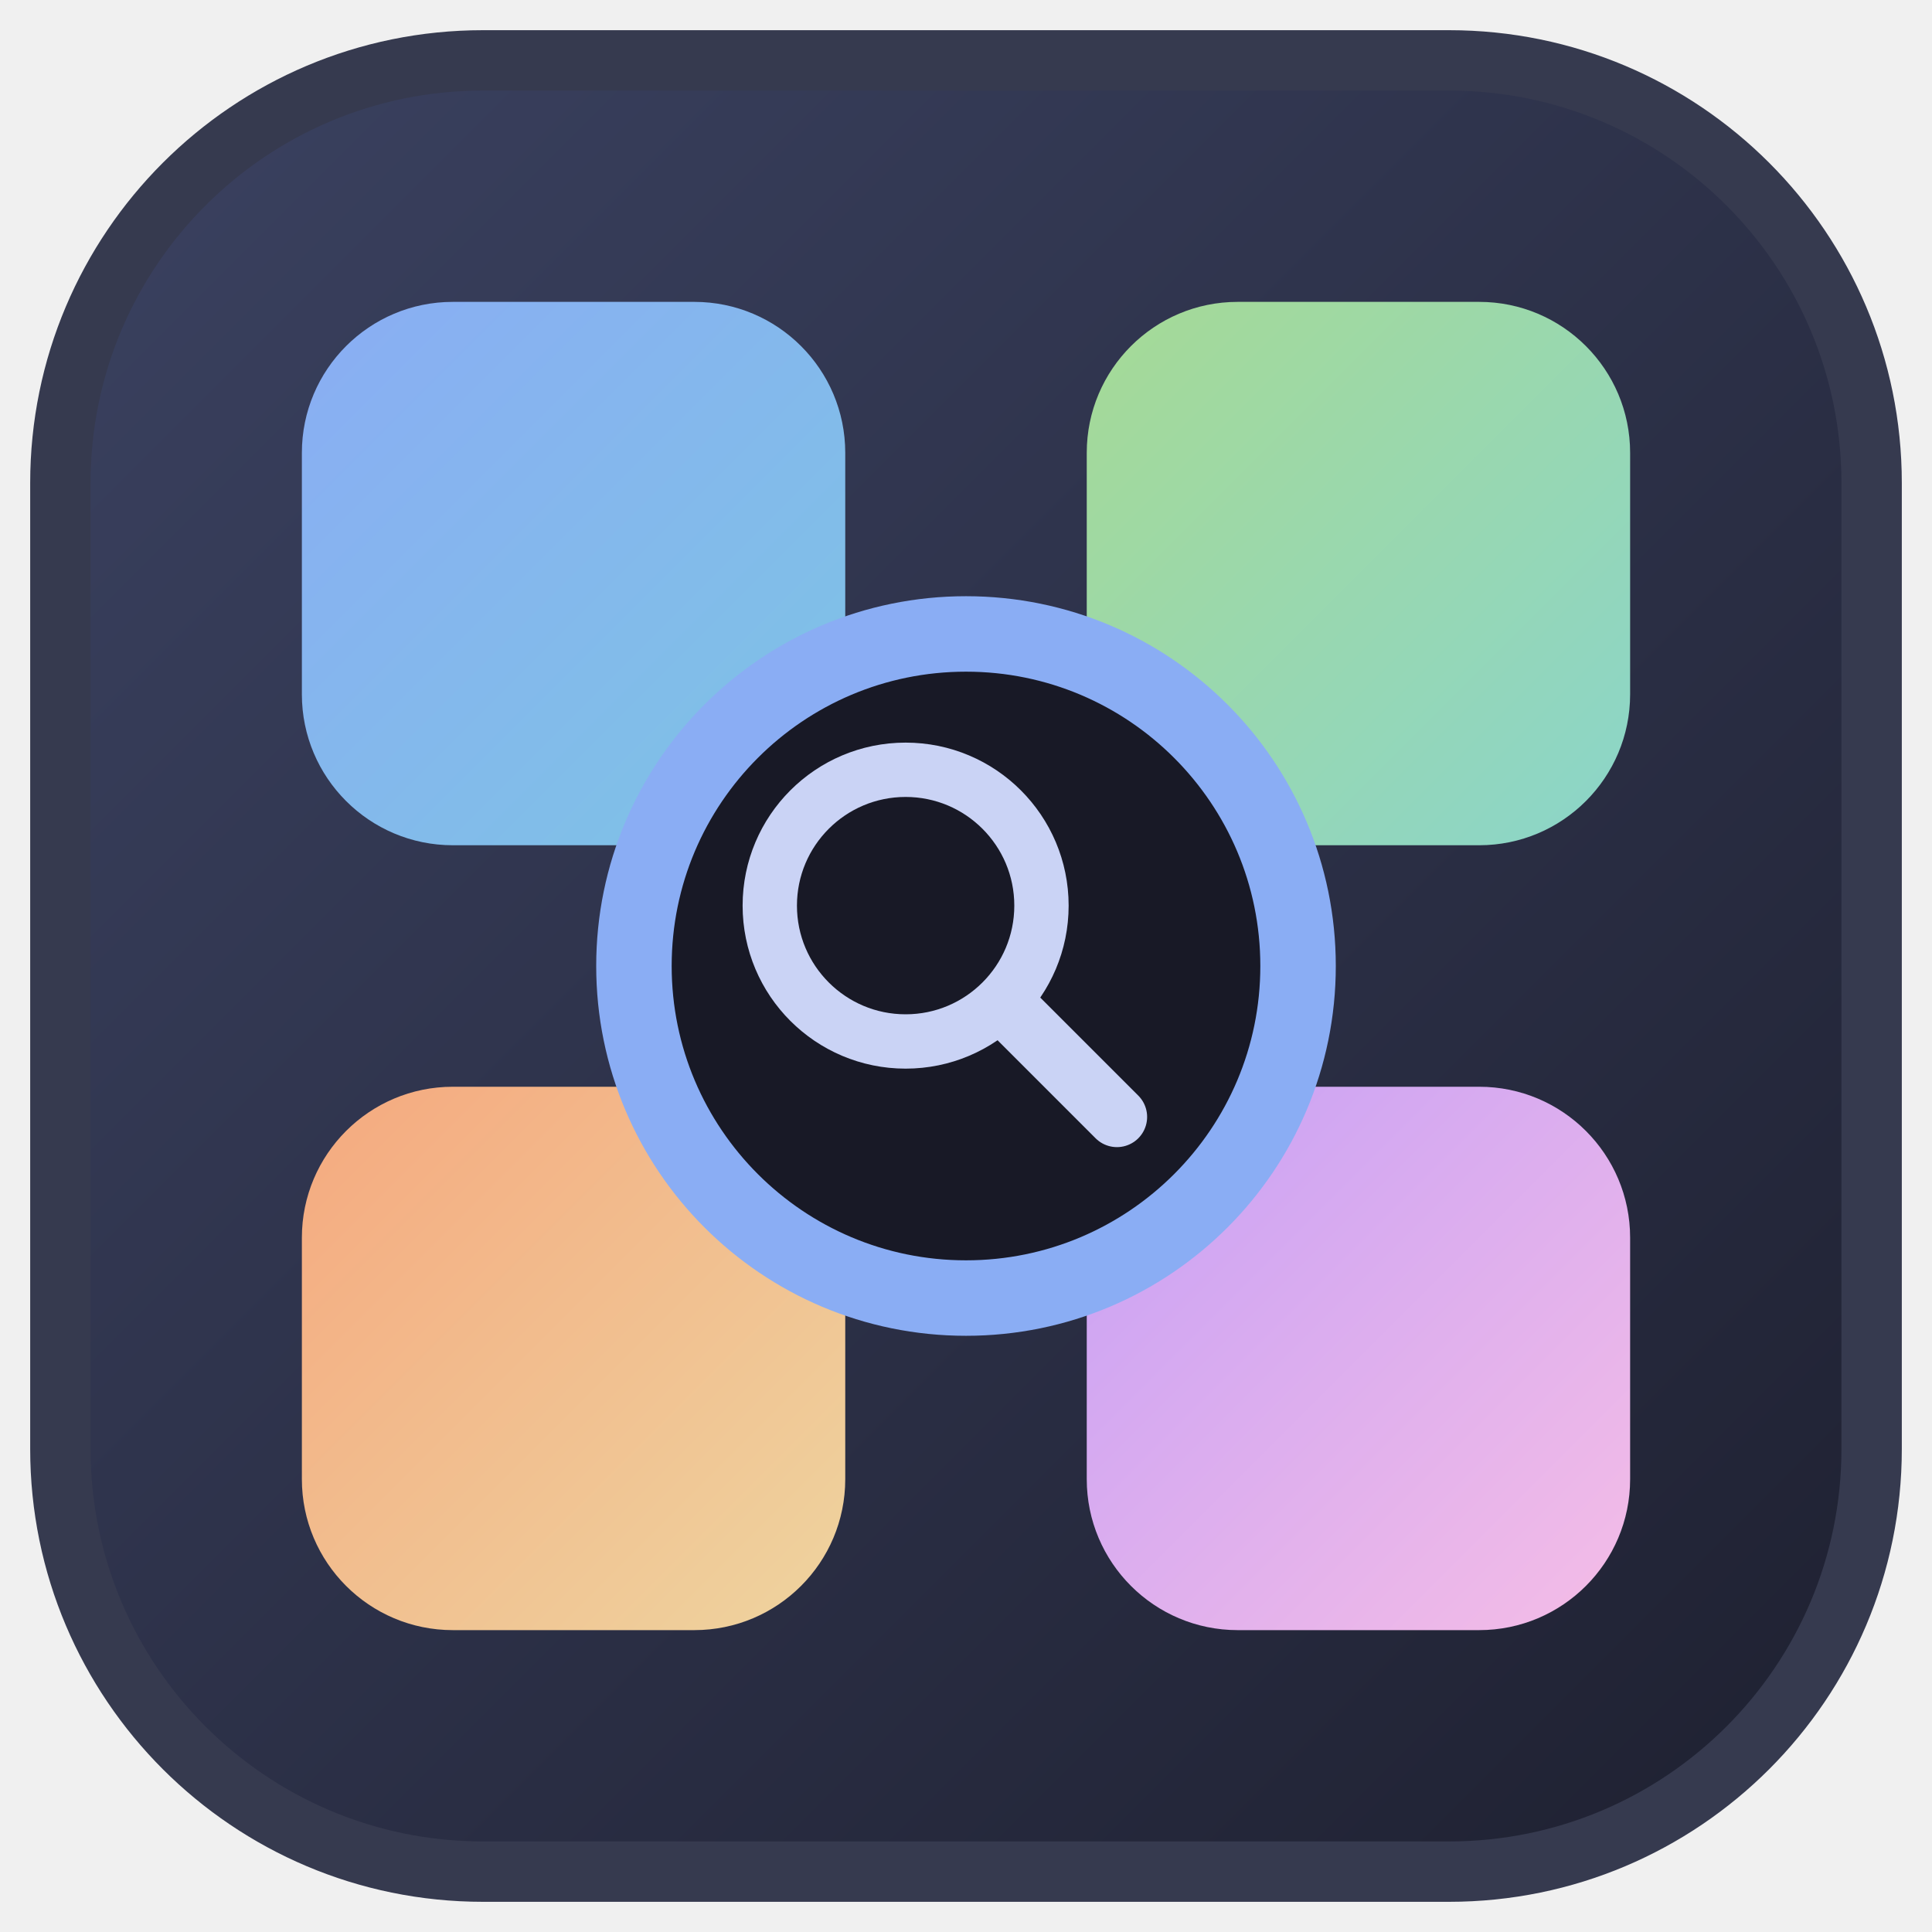
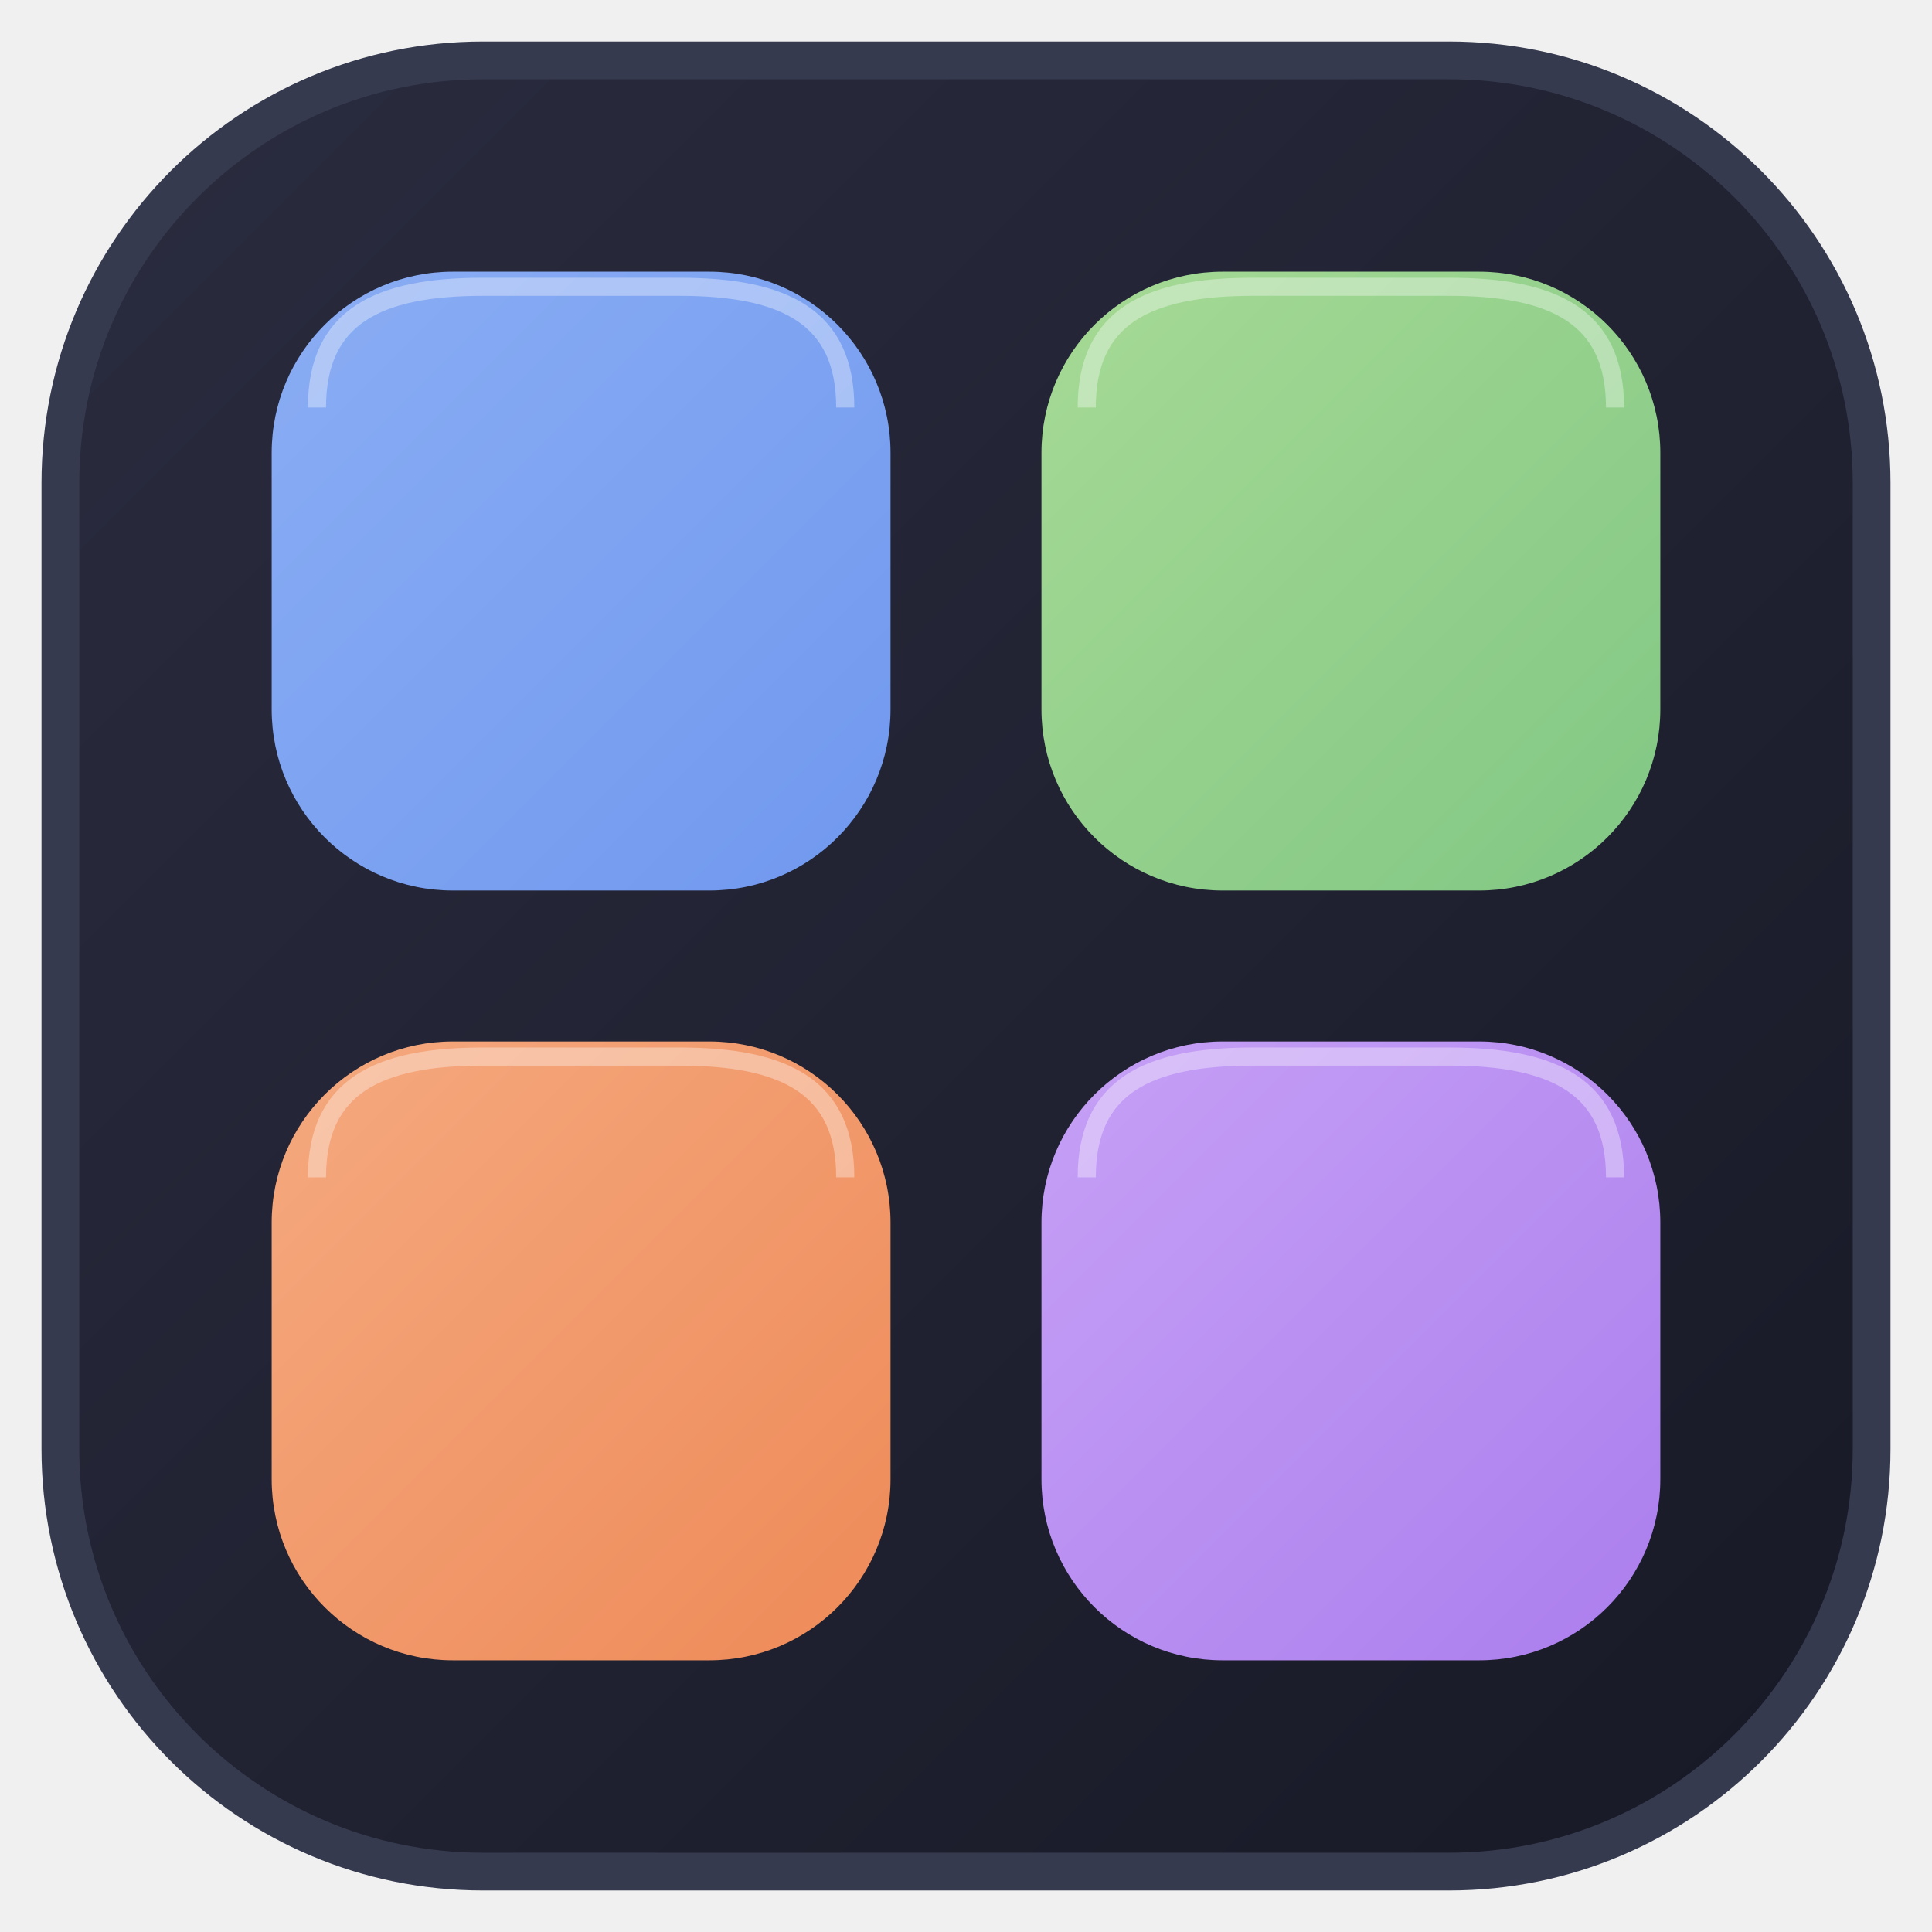
- <svg xmlns="http://www.w3.org/2000/svg" viewBox="0 0 64 64" width="64" height="64">
+ <svg xmlns="http://www.w3.org/2000/svg" viewBox="0 0 128 128" width="128" height="128">
  <defs>
-     <linearGradient id="bgGrad" x1="0%" y1="0%" x2="100%" y2="100%">
-       <stop offset="0%" stop-color="#3b4261" />
-       <stop offset="100%" stop-color="#1e2030" />
+     <linearGradient id="bgPlate" x1="0%" y1="0%" x2="100%" y2="100%">
+       <stop offset="0%" stop-color="#2a2c3f" />
+       <stop offset="100%" stop-color="#181926" />
    </linearGradient>
-     <linearGradient id="tileGrad1" x1="0%" y1="0%" x2="100%" y2="100%">
+     <linearGradient id="cardBlue" x1="0%" y1="0%" x2="100%" y2="100%">
      <stop offset="0%" stop-color="#8aadf4" />
-       <stop offset="100%" stop-color="#7dc4e4" />
+       <stop offset="100%" stop-color="#7098ee" />
    </linearGradient>
-     <linearGradient id="tileGrad2" x1="0%" y1="0%" x2="100%" y2="100%">
+     <linearGradient id="cardGreen" x1="0%" y1="0%" x2="100%" y2="100%">
      <stop offset="0%" stop-color="#a6da95" />
-       <stop offset="100%" stop-color="#8bd5ca" />
+       <stop offset="100%" stop-color="#81c784" />
    </linearGradient>
-     <linearGradient id="tileGrad3" x1="0%" y1="0%" x2="100%" y2="100%">
+     <linearGradient id="cardOrange" x1="0%" y1="0%" x2="100%" y2="100%">
      <stop offset="0%" stop-color="#f5a97f" />
-       <stop offset="100%" stop-color="#eed49f" />
+       <stop offset="100%" stop-color="#ee8a58" />
    </linearGradient>
-     <linearGradient id="tileGrad4" x1="0%" y1="0%" x2="100%" y2="100%">
+     <linearGradient id="cardPurple" x1="0%" y1="0%" x2="100%" y2="100%">
      <stop offset="0%" stop-color="#c6a0f6" />
-       <stop offset="100%" stop-color="#f5bde6" />
+       <stop offset="100%" stop-color="#ab7eed" />
    </linearGradient>
  </defs>
-   <rect x="2" y="2" width="60" height="60" rx="14" fill="url(#bgGrad)" stroke="#363a4f" stroke-width="2" />
-   <rect x="10" y="10" width="18" height="18" rx="5" fill="url(#tileGrad1)" />
-   <rect x="36" y="10" width="18" height="18" rx="5" fill="url(#tileGrad2)" />
-   <rect x="10" y="36" width="18" height="18" rx="5" fill="url(#tileGrad3)" />
-   <rect x="36" y="36" width="18" height="18" rx="5" fill="url(#tileGrad4)" />
-   <circle cx="32" cy="32" r="11" fill="#181926" stroke="#8aadf4" stroke-width="2.5" />
-   <circle cx="30" cy="30" r="4.5" fill="none" stroke="#cad3f5" stroke-width="1.8" />
-   <line x1="33.5" y1="33.5" x2="37" y2="37" stroke="#cad3f5" stroke-width="2" stroke-linecap="round" />
+   <rect x="4" y="4" width="120" height="120" rx="28" fill="url(#bgPlate)" stroke="#363a4f" stroke-width="2.5" />
+   <rect x="18" y="18" width="41" height="41" rx="12" fill="url(#cardBlue)" />
+   <rect x="69" y="18" width="41" height="41" rx="12" fill="url(#cardGreen)" />
+   <rect x="18" y="69" width="41" height="41" rx="12" fill="url(#cardOrange)" />
+   <rect x="69" y="69" width="41" height="41" rx="12" fill="url(#cardPurple)" />
+   <path d="M21 27 C21 21 25 19 32 19 L45 19 C52 19 56 21 56 27" fill="none" stroke="#ffffff" stroke-width="1.2" opacity="0.35" />
+   <path d="M72 27 C72 21 76 19 83 19 L96 19 C103 19 107 21 107 27" fill="none" stroke="#ffffff" stroke-width="1.2" opacity="0.35" />
+   <path d="M21 78 C21 72 25 70 32 70 L45 70 C52 70 56 72 56 78" fill="none" stroke="#ffffff" stroke-width="1.2" opacity="0.35" />
+   <path d="M72 78 C72 72 76 70 83 70 L96 70 C103 70 107 72 107 78" fill="none" stroke="#ffffff" stroke-width="1.2" opacity="0.35" />
</svg>
